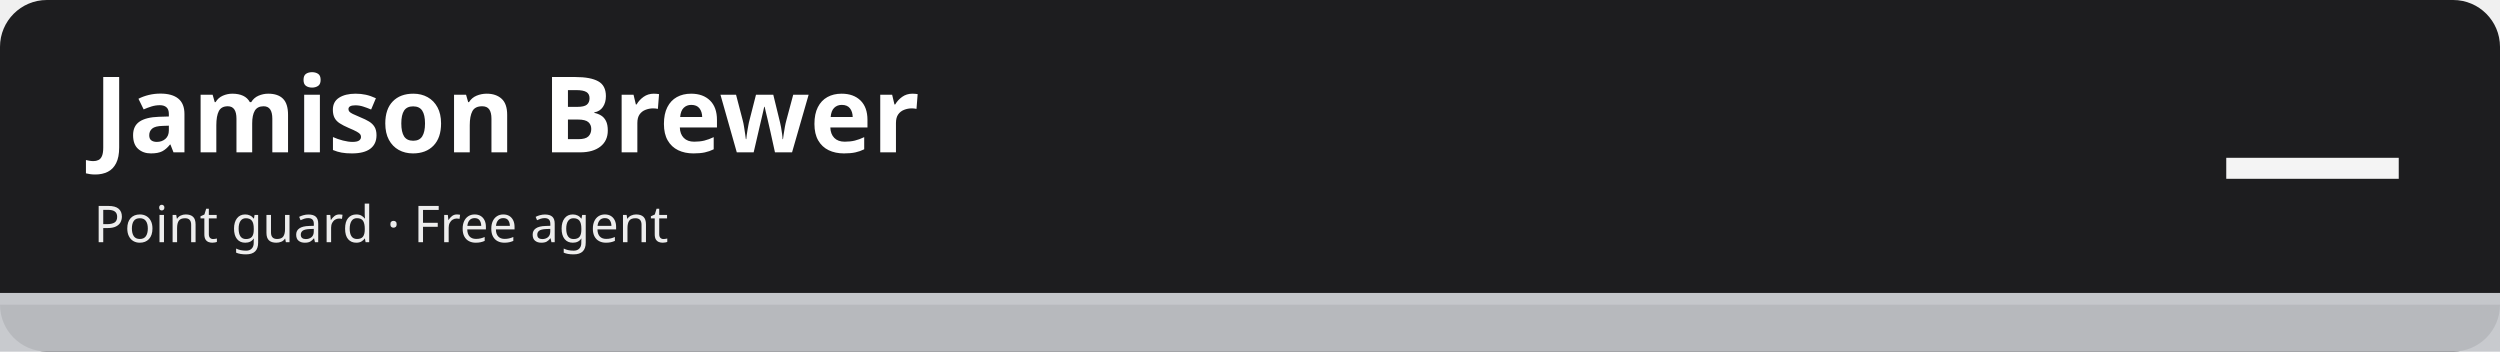
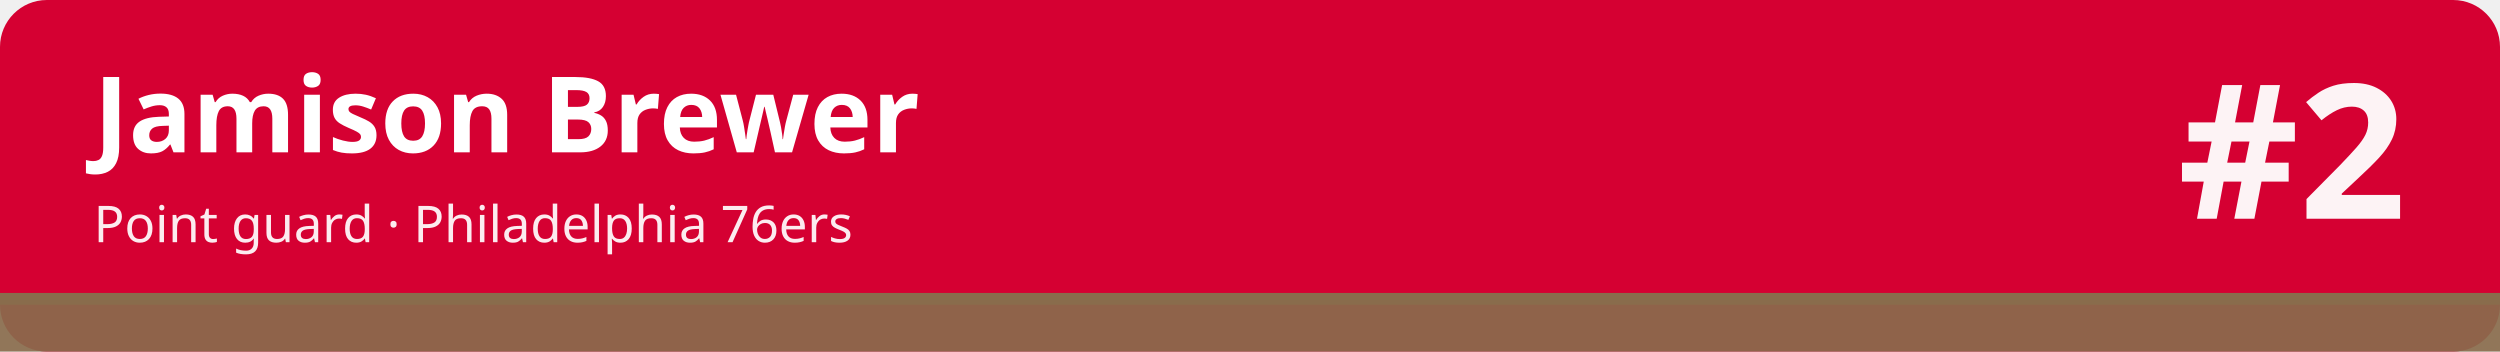
<svg xmlns="http://www.w3.org/2000/svg" width="1280" height="180" viewBox="0 0 1280 180" role="img" aria-labelledby="t d">
-   <rect width="1280" height="180" rx="24" fill="#1d1d1f" />
-   <rect x="0" y="150" width="1280" height="30" fill="#c5c7cb" fill-opacity=".92" />
-   <rect x="0" y="150" width="1280" height="6" fill="#c5c7cb" />
+   <rect width="1280" height="180" rx="24" fill="#d50032" />
+   <rect x="0" y="150" width="1280" height="30" fill="#896c4c" fill-opacity=".92" />
+   <rect x="0" y="150" width="1280" height="6" fill="#896c4c" />
  <text x="48" y="78" font-family="sans-serif" font-size="54" font-weight="700" fill="#ffffff">Jamison Brewer</text>
-   <text x="48" y="124" font-family="sans-serif" font-size="26" fill="#ffffff" fill-opacity=".92">Point guard · Free agent</text>
-   <text x="1232" y="112" font-family="sans-serif" font-size="96" font-weight="800" fill="#ffffff" fill-opacity=".95" text-anchor="end">—</text>
+   <text x="48" y="124" font-family="sans-serif" font-size="26" fill="#ffffff" fill-opacity=".92">Point guard · Philadelphia 76ers</text>
+   <text x="1232" y="112" font-family="sans-serif" font-size="96" font-weight="800" fill="#ffffff" fill-opacity=".95" text-anchor="end">#2</text>
</svg>
